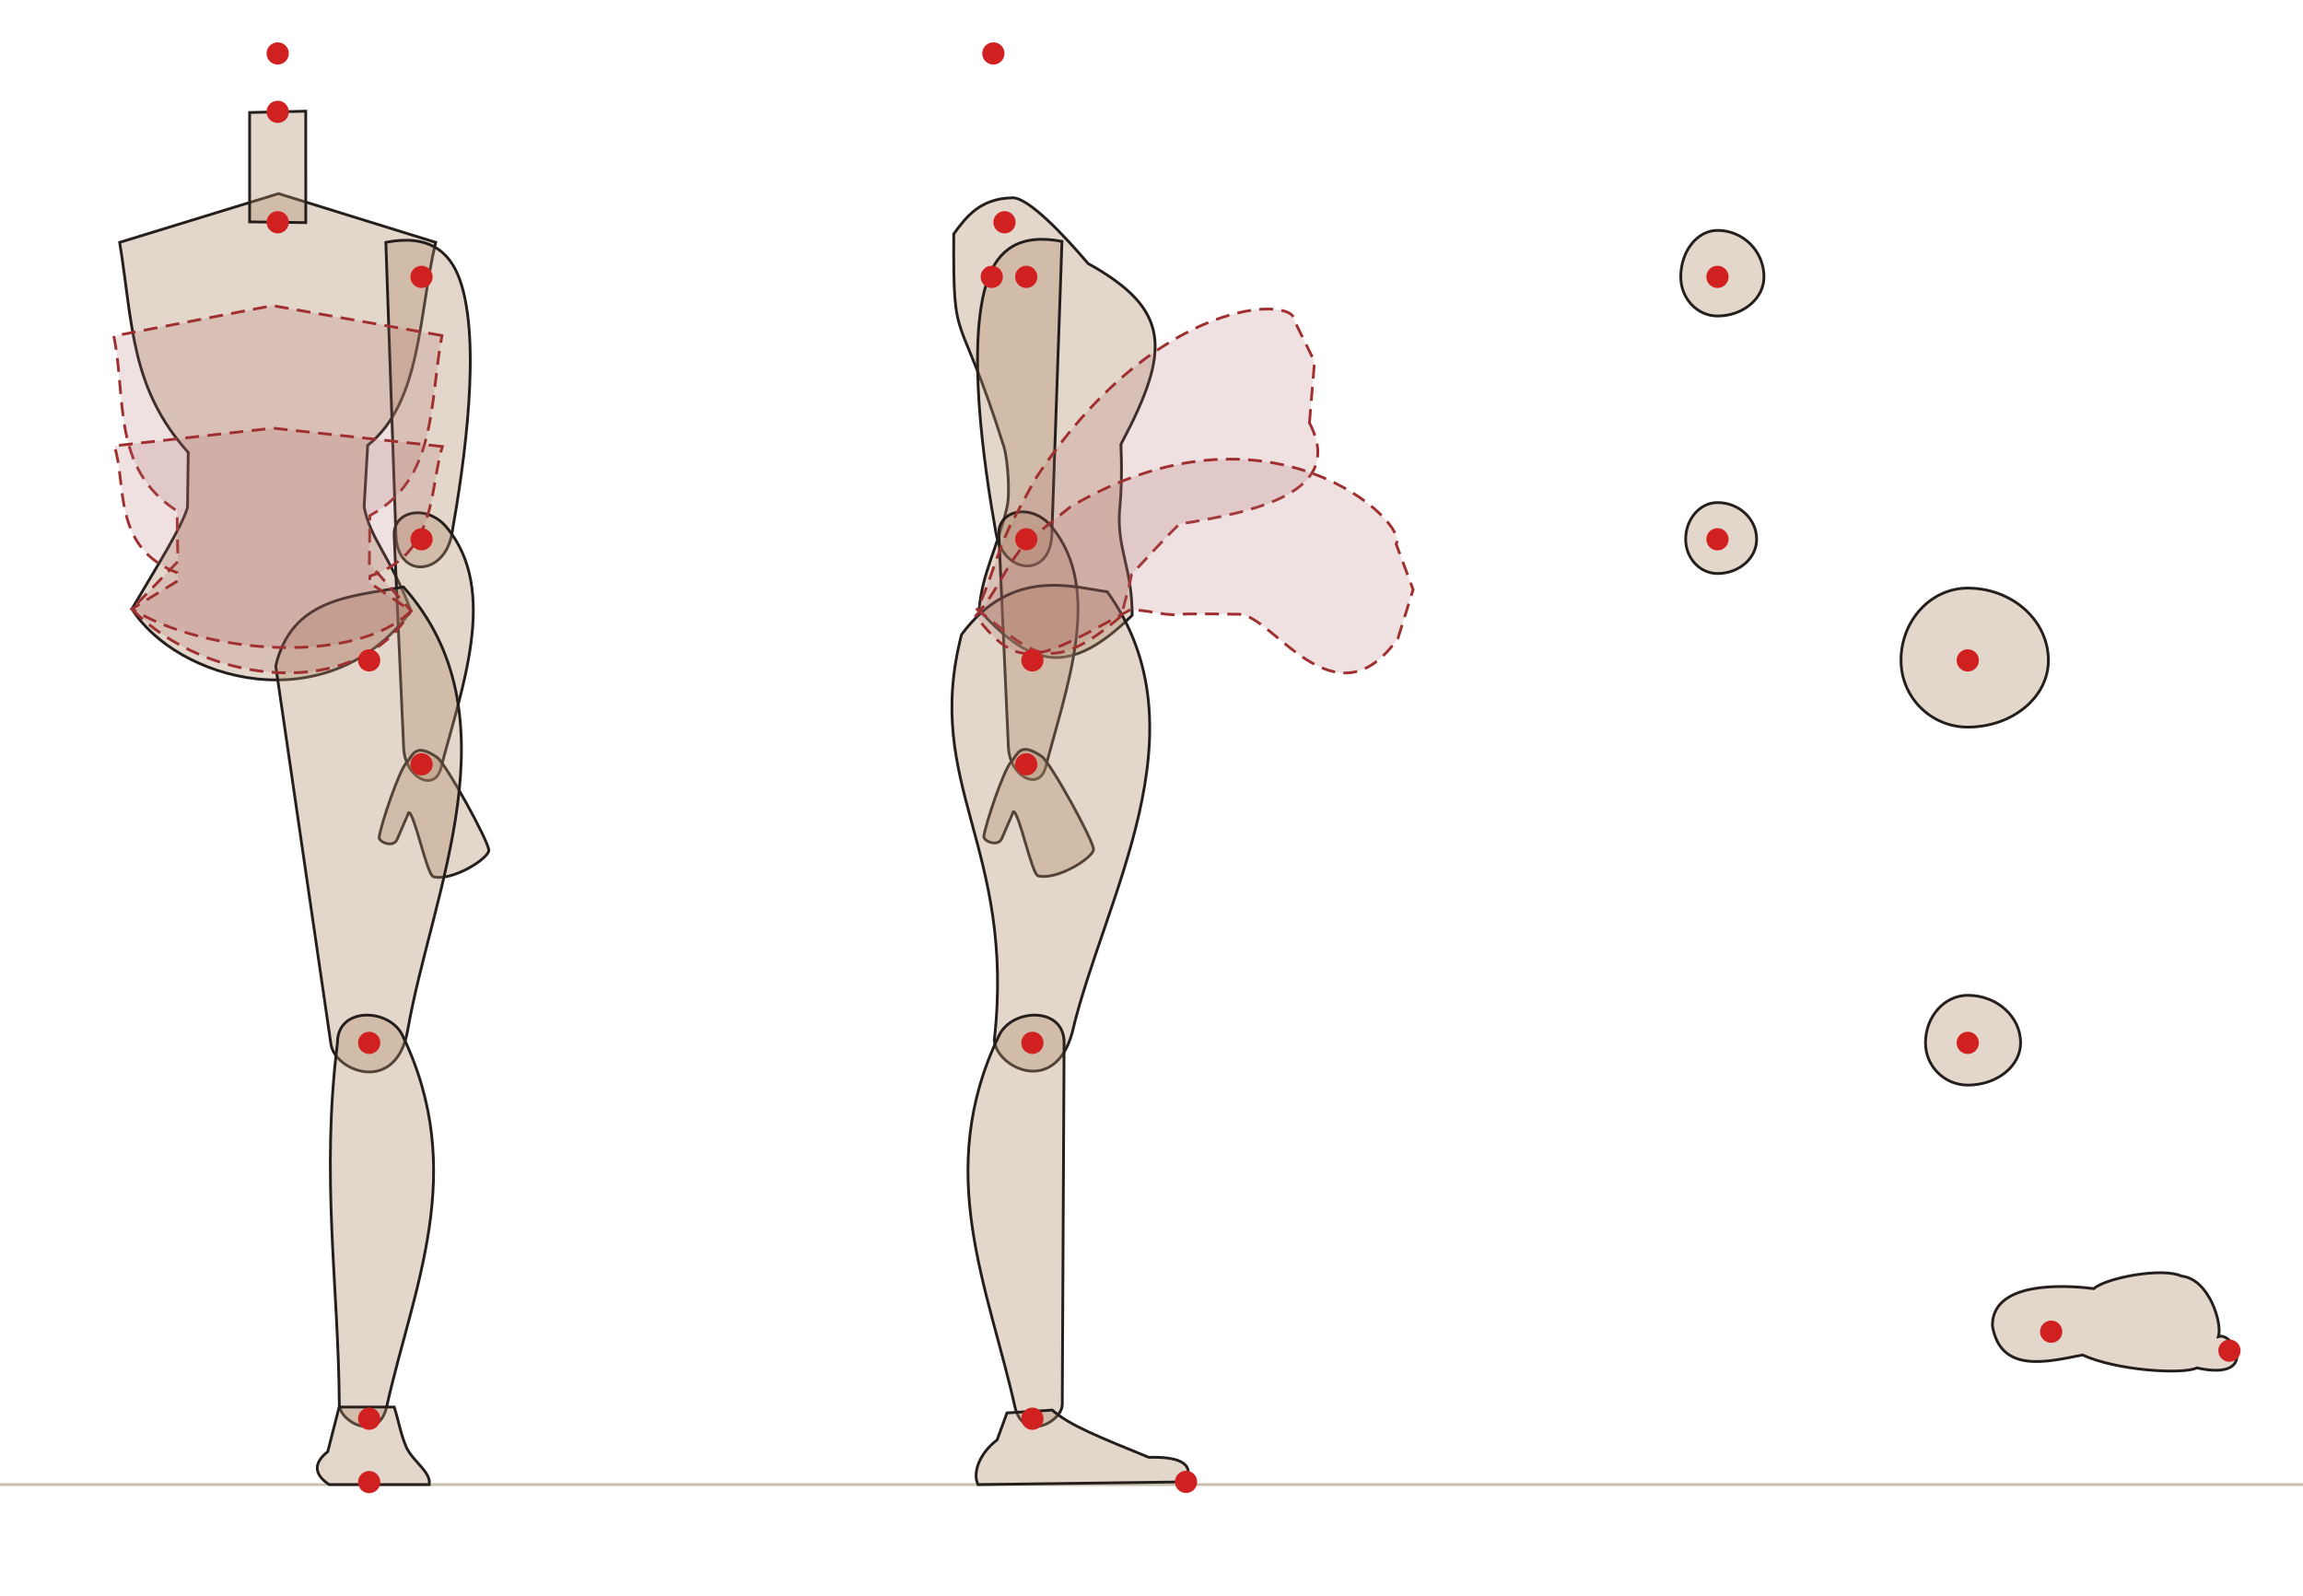
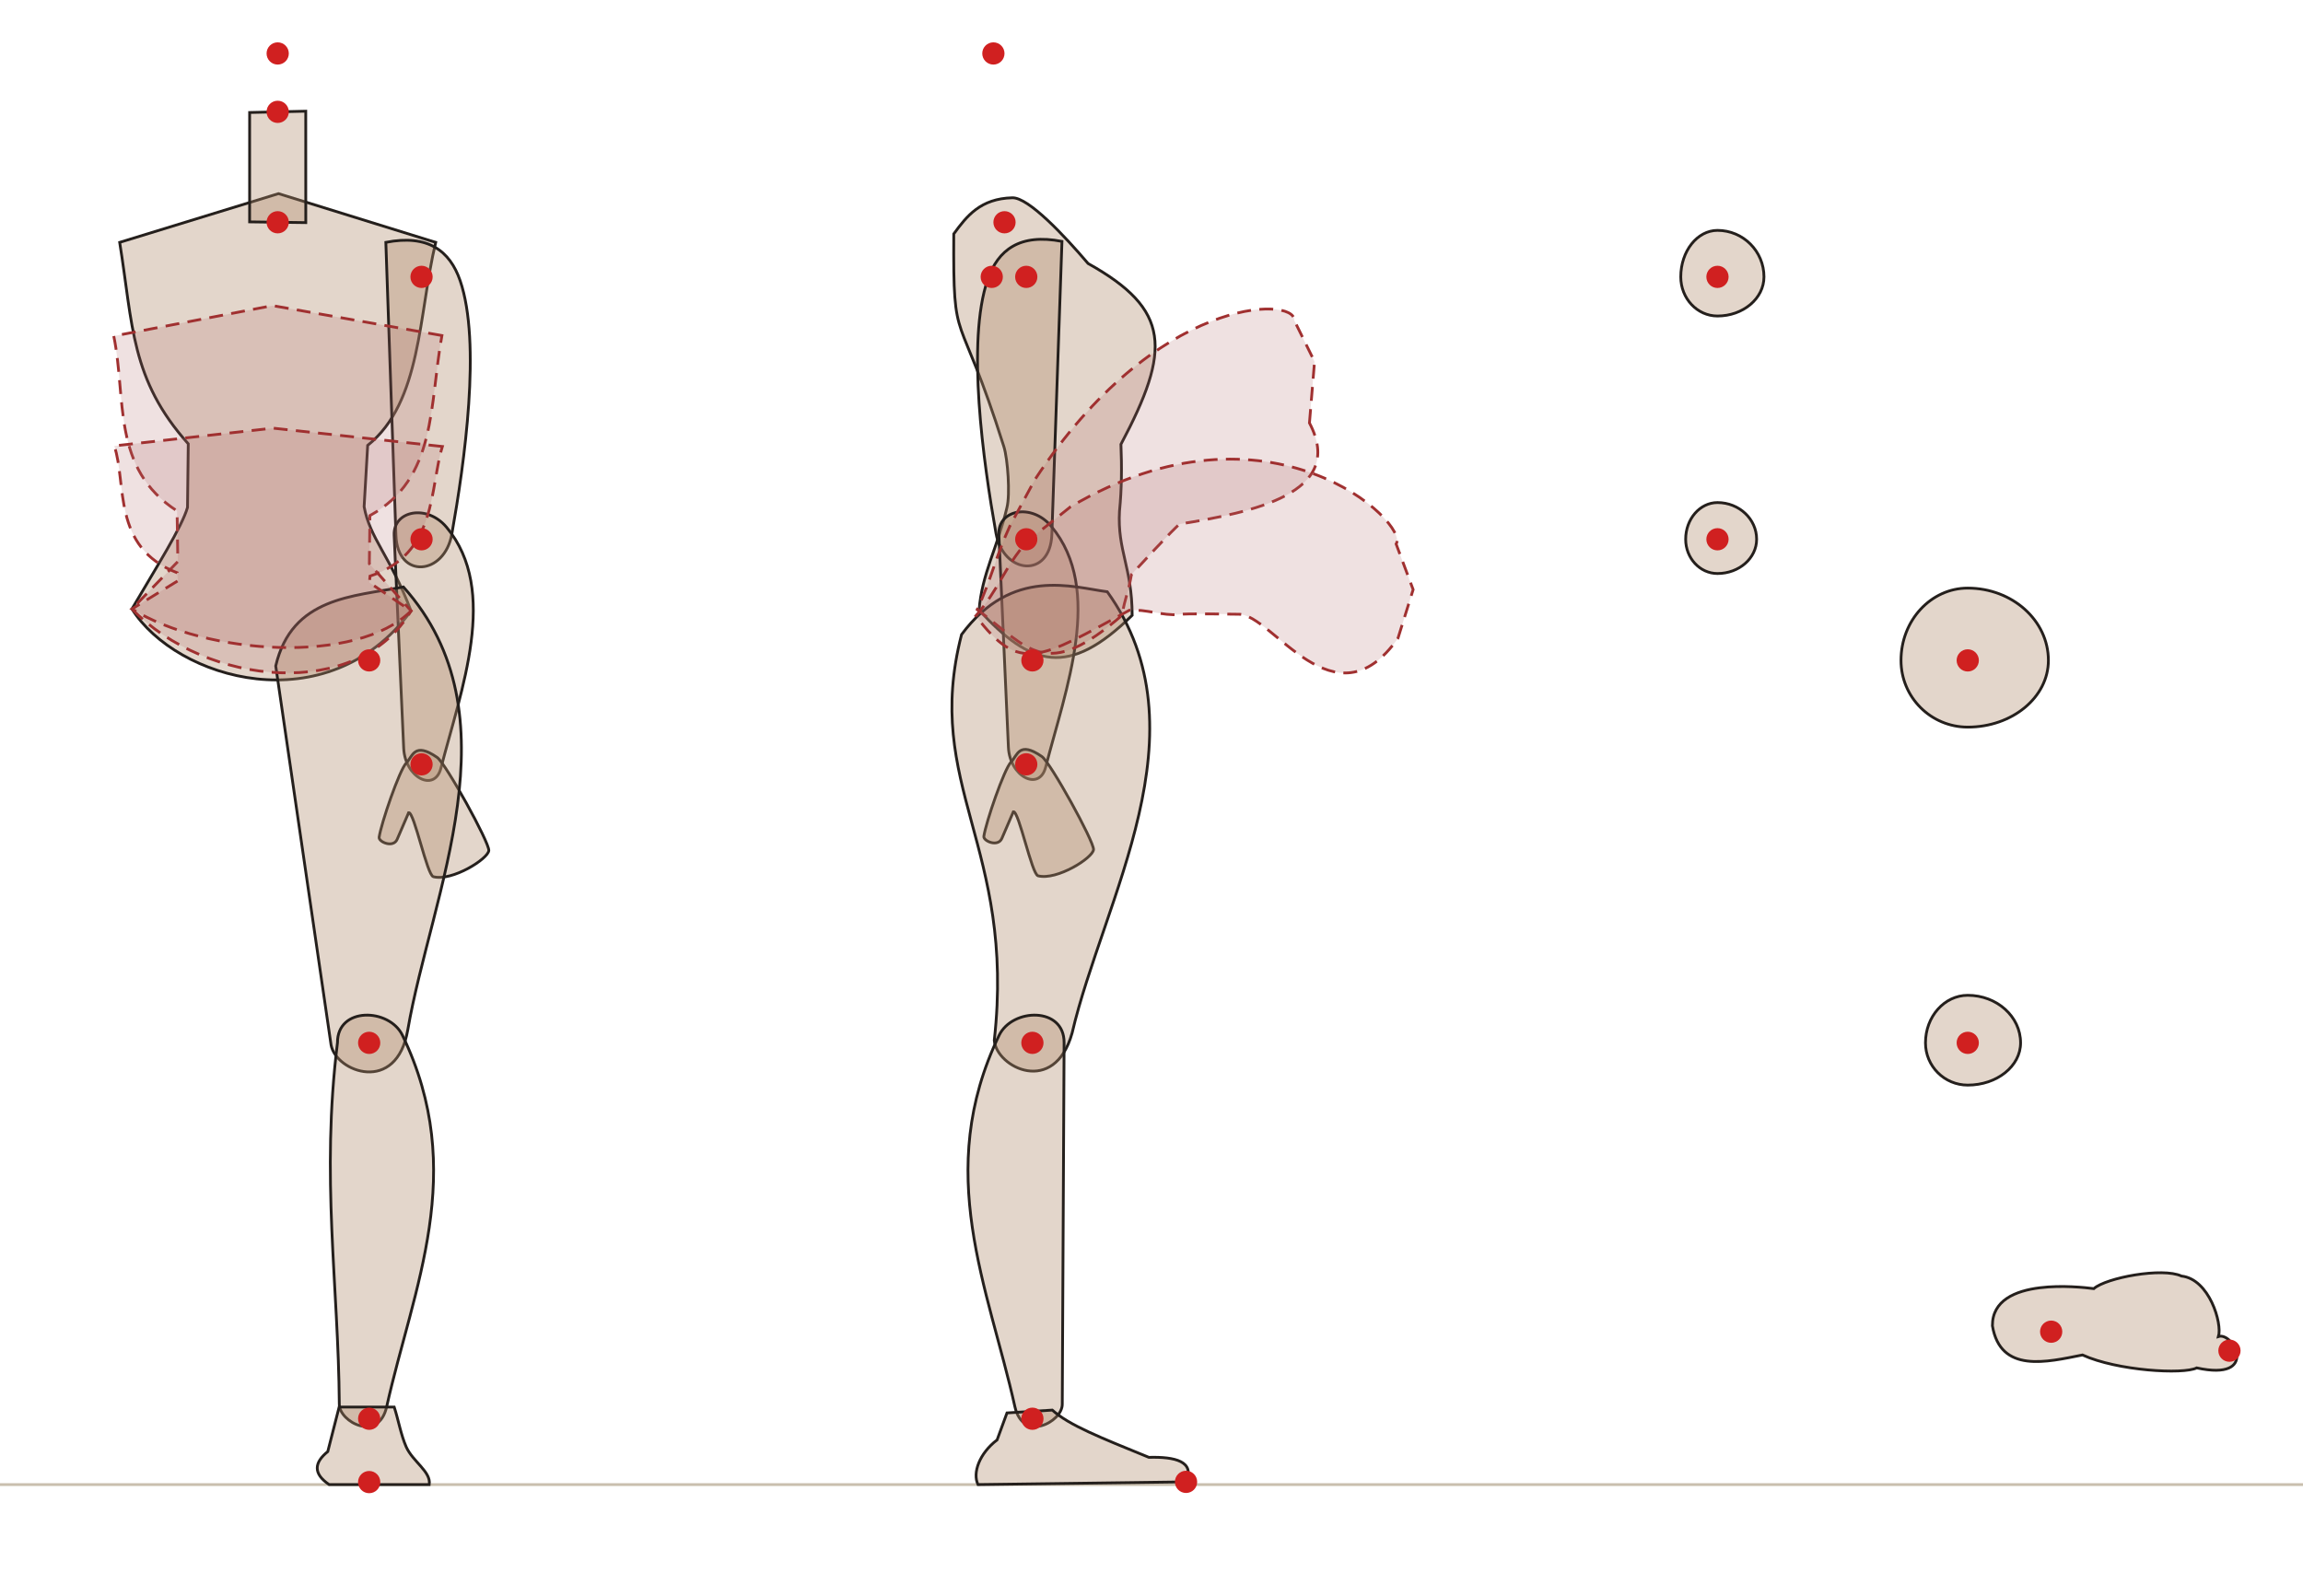
<svg xmlns="http://www.w3.org/2000/svg" width="828.18" height="574.02" viewBox="-97.62 -534.02 828.18 574.02" version="1.1" id="svg60">
  <defs id="defs64" />
  <line x1="-97.62" x2="730.56" y1="0" y2="0" stroke="#c9bfae" stroke-width="1" id="line2" />
  <g id="front">
-     <path id="front-torso" style="fill:#b08a6a;fill-opacity:0.35;stroke:#241f1c;stroke-width:1" d="M 59.06 -446.84 L 2.53 -464.37 L -54.58 -446.84 C -49.79 -416.97 -50.65 -394.43 -29.92 -371.24 L -30.19 -351.5 C -32.16 -344.55 -41.23 -330.24 -50.18 -314.97 C -34.18 -289.59 20.05 -273.54 50.19 -314.27 C 42.54 -334.34 35.4 -340.31 33.32 -351.76 L 34.6 -373.81 C 54.02 -389.39 52.86 -420.97 59.06 -446.84 Z" />
+     <path id="front-torso" style="fill:#b08a6a;fill-opacity:0.35;stroke:#241f1c;stroke-width:1" d="M 59.06 -446.84 L 2.53 -464.37 L -54.58 -446.84 C -49.79 -416.97 -50.65 -397.56 -29.92 -374.37 L -30.19 -351.5 C -32.16 -344.55 -41.23 -330.24 -50.18 -314.97 C -34.18 -289.59 20.05 -273.54 50.19 -314.27 C 42.54 -334.34 35.4 -340.31 33.32 -351.76 L 34.6 -373.81 C 54.02 -389.39 52.86 -420.97 59.06 -446.84 Z" />
    <path id="front-neck" style="fill:#b08a6a;fill-opacity:0.35;stroke:#241f1c;stroke-width:1" d="M 12.34 -453.94 L 12.33 -494.02 L -7.85 -493.55 L -7.86 -454.21 L 12.34 -453.94 Z" />
    <path id="front-upper-arm" style="fill:#b08a6a;fill-opacity:0.35;stroke:#241f1c;stroke-width:1" d="M 64.86 -341.89 C 62.21 -326.99 45.31 -325.53 44.76 -341.46 L 41.13 -446.85 C 56.29 -449.8 64.15 -443.82 67.85 -433.07 C 75.52 -410.76 69.4 -367.46 64.86 -341.89 Z" />
    <path id="front-forearm" style="fill:#b08a6a;fill-opacity:0.35;stroke:#241f1c;stroke-width:1" d="M 63 -344.32 C 81.96 -321.51 68.17 -285.86 60.94 -257.71 C 58.67 -248.86 48.03 -254.3 47.55 -264.89 L 44.12 -341.5 C 43.72 -350.3 55.9 -352.86 63 -344.32 Z" />
    <path id="front-hand" style="fill:#b08a6a;fill-opacity:0.35;stroke:#241f1c;stroke-width:1" d="M 48.5 -259.6 C 46.01 -257.05 39.44 -237.82 38.72 -232.86 C 38.47 -231.18 43.8 -228.86 45.2 -232.11 L 49.34 -241.72 C 51.35 -241.95 55.93 -219.24 58.22 -218.66 C 65.01 -216.93 77.96 -225.12 78.16 -228.09 C 78.35 -231 62.65 -259.45 59.57 -261.58 C 51.34 -267.26 50.88 -262.05 48.5 -259.6 Z" />
    <path id="front-thigh" style="fill:#b08a6a;fill-opacity:0.35;stroke:#241f1c;stroke-width:1" d="M 47.45 -322.89 C 88.72 -276.68 57.47 -212.63 49.02 -163.56 C 44.99 -140.23 23.24 -148.43 21.44 -158.1 L 1.53 -294.47 C 7.35 -319.28 29.34 -319.42 47.45 -322.89 Z" />
    <path id="front-shin" style="fill:#b08a6a;fill-opacity:0.35;stroke:#241f1c;stroke-width:1" d="M 47.1 -161.62 C 70.83 -112.45 50.96 -70.88 41.44 -28.05 C 38.54 -15.01 24.44 -22.53 24.4 -28.85 C 24.09 -72.15 17.73 -110.4 23.74 -158.96 C 23.67 -171.96 42.34 -171.46 47.1 -161.62 Z" />
    <path id="front-foot" style="fill:#b08a6a;fill-opacity:0.35;stroke:#241f1c;stroke-width:1" d="M 24.34 -27.90 L 44.14 -27.90 C 45.53 -23.71 46.55 -17.86 48.46 -13.55 C 50.80 -8.28 57.49 -4.58 56.74 -0.00 L 35.14 -0.00 L 20.74 -0.00 C 14.84 -4.01 15.39 -7.94 20.25 -11.88 Z" />
  </g>
  <g id="front-bend">
    <path id="front-bend-torso" style="fill:#b06a6a;fill-opacity:0.2;stroke:#a03030;stroke-width:1;stroke-dasharray:5 3" d="M 61.3 -413.33 L 0.39 -424.09 L -56.71 -413.14 C -52.08 -390.63 -57.62 -365.42 -33.94 -350.23 L -33.67 -332.02 L -50.18 -314.97 C -23.34 -287.24 30.92 -281.75 50.19 -314.27 L 35.2 -331.26 L 35.4 -348.56 C 59.56 -361.83 56.74 -388.38 61.3 -413.33 Z" />
    <path id="front-bend-torso-2" style="fill:#b06a6a;fill-opacity:0.2;stroke:#a03030;stroke-width:1;stroke-dasharray:5 3" d="M 61.47 -373.41 L 0.58 -380.01 L -56.53 -373.63 C -51.93 -360.17 -57.56 -337.13 -33.9 -327.99 L -33.64 -325.11 L -50.18 -314.97 C -23.38 -298.33 30.87 -294.9 50.18 -314.27 L 35.23 -324.46 L 35.44 -326.79 C 59.61 -334.65 56.86 -358.52 61.47 -373.41 Z" />
  </g>
  <g id="side">
    <path id="side-torso" style="fill:#b08a6a;fill-opacity:0.35;stroke:#241f1c;stroke-width:1" d="m 293.66,-439.24 c -8.43,-9.9 -21.41,-23.79 -27.23,-23.64 -11.43,0.29 -16.38,6.53 -21.07,13 -0.24,43.11 1.46,23.84 18.02,76.51 1.4,4.43 2.32,17.25 1.09,21.97 -3.289,14.13 -9.03,23.79 -9.99,36.85 18.65,20.3 32.18,24.35 55.04,1.86 -0.05,-17.33 -5.36,-23.3 -4.56,-37.44 0.81,-8.02 0.85,-16.05 0.52,-24.07 18.06,-34.05 17.94,-48.42 -11.82,-65.04 z" />
    <path id="side-upper-arm" style="fill:#b08a6a;fill-opacity:0.35;stroke:#241f1c;stroke-width:1" d="M 280.64 -341.8 C 280.09 -325.87 263.19 -327.33 260.54 -342.23 C 256 -367.8 249.88 -411.1 257.55 -433.41 C 261.25 -444.16 269.11 -450.14 284.27 -447.19 L 280.64 -341.8 Z" />
    <path id="side-forearm" style="fill:#b08a6a;fill-opacity:0.35;stroke:#241f1c;stroke-width:1" d="M 280.46 -344.66 C 299.42 -321.85 285.63 -286.2 278.4 -258.05 C 276.13 -249.2 265.49 -254.64 265.01 -265.23 L 261.58 -341.84 C 261.18 -350.64 273.36 -353.2 280.46 -344.66 Z" />
    <path id="side-hand" style="fill:#b08a6a;fill-opacity:0.35;stroke:#241f1c;stroke-width:1" d="M 265.96 -259.92 C 263.47 -257.37 256.9 -238.15 256.18 -233.18 C 255.93 -231.5 261.26 -229.18 262.66 -232.44 L 266.8 -242.05 C 268.81 -242.27 273.39 -219.56 275.68 -218.98 C 282.47 -217.26 295.42 -225.44 295.62 -228.42 C 295.81 -231.33 280.11 -259.78 277.03 -261.9 C 268.8 -267.59 268.34 -262.38 265.96 -259.92 Z" />
    <path id="side-thigh" style="fill:#b08a6a;fill-opacity:0.35;stroke:#241f1c;stroke-width:1" d="m 300.57,-321.16 c 35.98,50.16 -1.47,110.71 -12.65,158.73 -6.38,22.8 -27.18,12.43 -27.99,2.63 7.767,-69.831 -25.789,-91.565 -11.768,-145.963 18.152,-24.49 40.086,-17.002 52.408,-15.397 z" />
    <path id="side-shin" style="fill:#b08a6a;fill-opacity:0.35;stroke:#241f1c;stroke-width:1" d="M 285.04 -158.96 L 284.38 -28.85 C 284.34 -22.53 270.24 -15.01 267.34 -28.05 C 257.82 -70.88 237.95 -112.45 261.68 -161.62 C 266.44 -171.46 285.11 -171.96 285.04 -158.96 Z" />
    <path id="side-foot" style="fill:#b08a6a;fill-opacity:0.35;stroke:#241f1c;stroke-width:1" d="M 280.79 -26.80 C 286.89 -21.33 297.91 -17.01 315.53 -9.80 C 324.88 -10.06 332.24 -8.36 328.89 -0.98 L 291.49 -0.49 L 254.08 -0.00 C 252.04 -4.18 254.55 -11.21 260.94 -16.07 L 264.50 -25.78 Z" />
  </g>
  <g id="side-bend">
    <path id="side-bend-torso" style="fill:#b06a6a;fill-opacity:0.2;stroke:#a03030;stroke-width:1;stroke-dasharray:5, 3" d="m 373.27,-381.88 1.83,-22.07 -7.32,-14.87 c 0.45,-8.6 -49.7,-9.18 -93.27,57.37 l -8.95,16.61 c -5.14,11.09 -6.632,19.004 -11.772,30.094 18.96,14.17 24.482,25.916 52.072,2.076 1.13,-6.56 2.27,-8.12 3.4,-14.69 1.5,-1.57 15.51,-16.93 17.37,-18.16 25.82,-4.21 60.06,-10.92 46.64,-36.36 z" />
    <path id="side-bend-torso-2" style="fill:#b06a6a;fill-opacity:0.2;stroke:#a03030;stroke-width:1;stroke-dasharray:5, 3" d="m 405.1,-304.43 5.46,-17.51 -6.12,-16.4 c 5.04,-7.24 -45.33,-55.73 -117.14,-13.35 l -15.59,12.47 c -8.07,9.16 -10.363,17.576 -18.433,26.736 15.887,20.924 22.762,15.668 55.223,-2.017 5.96,-0.48 11.93,2.03 17.89,1.54 2.11,-0.51 19.22,-0.08 21.44,-0.11 12.1,-0.12 34.4,41.15 57.27,8.64 z" />
  </g>
  <g id="end">
    <path id="end-upper-arm" style="fill:#b08a6a;fill-opacity:0.35;stroke:#241f1c;stroke-width:1" d="M 520.00 -451.15 C 529.23 -451.15 536.72 -443.66 536.72 -434.43 C 536.72 -426.65 529.23 -420.35 520.00 -420.35 C 512.71 -420.35 506.80 -426.65 506.80 -434.43 C 506.80 -443.66 512.71 -451.15 520.00 -451.15 Z" />
    <path id="end-forearm" style="fill:#b08a6a;fill-opacity:0.35;stroke:#241f1c;stroke-width:1" d="M 520.00 -353.24 C 527.78 -353.24 534.08 -347.33 534.08 -340.04 C 534.08 -333.24 527.78 -327.72 520.00 -327.72 C 513.68 -327.72 508.56 -333.24 508.56 -340.04 C 508.56 -347.33 513.68 -353.24 520.00 -353.24 Z" />
    <path id="end-thigh" style="fill:#b08a6a;fill-opacity:0.35;stroke:#241f1c;stroke-width:1" d="M 610.00 -322.47 C 626.02 -322.47 639.00 -310.83 639.00 -296.47 C 639.00 -283.21 626.02 -272.47 610.00 -272.47 C 596.74 -272.47 586.00 -283.21 586.00 -296.47 C 586.00 -310.83 596.74 -322.47 610.00 -322.47 Z" />
    <path id="end-shin" style="fill:#b08a6a;fill-opacity:0.35;stroke:#241f1c;stroke-width:1" d="M 610.00 -176.00 C 620.50 -176.00 629.00 -168.34 629.00 -158.90 C 629.00 -150.50 620.50 -143.70 610.00 -143.70 C 601.60 -143.70 594.80 -150.50 594.80 -158.90 C 594.80 -168.34 601.60 -176.00 610.00 -176.00 Z" />
    <path id="end-foot" style="fill:#b08a6a;fill-opacity:0.35;stroke:#241f1c;stroke-width:1" d="M 655.33 -70.49 C 659.82 -74.43 680.00 -78.20 686.86 -75.01 C 696.86 -73.93 701.57 -57.97 700.16 -53.26 C 705.66 -55.03 714.90 -37.04 692.34 -41.98 C 687.55 -39.55 663.77 -40.93 651.27 -46.63 C 638.48 -44.10 621.77 -39.88 618.87 -57.12 C 618.79 -66.26 627.10 -69.71 635.93 -70.80 C 643.89 -71.79 652.27 -70.88 655.33 -70.49 Z" />
  </g>
  <g id="anchors">
    <circle id="anchor-shoulder" cx="53.97" cy="-434.43" r="4" style="fill:#d02020" />
    <circle id="anchor-elbow" cx="53.97" cy="-340.04" r="4" style="fill:#d02020" />
    <circle id="anchor-wrist" cx="53.97" cy="-259.08" r="4" style="fill:#d02020" />
    <circle id="anchor-hip" cx="35.14" cy="-296.47" r="4" style="fill:#d02020" />
    <circle id="anchor-knee" cx="35.14" cy="-158.9" r="4" style="fill:#d02020" />
    <circle id="anchor-ankle" cx="35.14" cy="-23.69" r="4" style="fill:#d02020" />
    <circle id="anchor-neck-base" cx="2.24" cy="-454.07" r="4" style="fill:#d02020" />
    <circle id="anchor-neck-top" cx="2.24" cy="-493.79" r="4" style="fill:#d02020" />
    <circle id="anchor-side-shoulder" cx="271.43" cy="-434.43" r="4" style="fill:#d02020" />
    <circle id="anchor-side-shoulder-far" cx="259.02" cy="-434.43" r="4" style="fill:#d02020" />
    <circle id="anchor-side-elbow" cx="271.43" cy="-340.04" r="4" style="fill:#d02020" />
    <circle id="anchor-side-wrist" cx="271.43" cy="-259.08" r="4" style="fill:#d02020" />
    <circle id="anchor-side-hip" cx="273.64" cy="-296.47" r="4" style="fill:#d02020" />
    <circle id="anchor-side-knee" cx="273.64" cy="-158.9" r="4" style="fill:#d02020" />
    <circle id="anchor-side-ankle" cx="273.64" cy="-23.69" r="4" style="fill:#d02020" />
    <circle id="anchor-side-neck-base" cx="263.61" cy="-454.07" r="4" style="fill:#d02020" />
    <circle id="anchor-toe" cx="35.14" cy="-0.90" r="4" style="fill:#d02020" />
    <circle id="anchor-side-toe" cx="328.89" cy="-0.98" r="4" style="fill:#d02020" />
    <circle id="anchor-head" cx="2.24" cy="-514.79" r="4" style="fill:#d02020" />
    <circle id="anchor-side-head" cx="259.61" cy="-514.79" r="4" style="fill:#d02020" />
    <circle id="anchor-end-shoulder" cx="520.00" cy="-434.43" r="4" style="fill:#d02020" />
    <circle id="anchor-end-elbow" cx="520.00" cy="-340.04" r="4" style="fill:#d02020" />
    <circle id="anchor-end-hip" cx="610.00" cy="-296.47" r="4" style="fill:#d02020" />
    <circle id="anchor-end-knee" cx="610.00" cy="-158.90" r="4" style="fill:#d02020" />
    <circle id="anchor-end-ankle" cx="640.00" cy="-55.00" r="4" style="fill:#d02020" />
    <circle id="anchor-end-toe" cx="704.11" cy="-48.17" r="4" style="fill:#d02020" />
  </g>
</svg>
